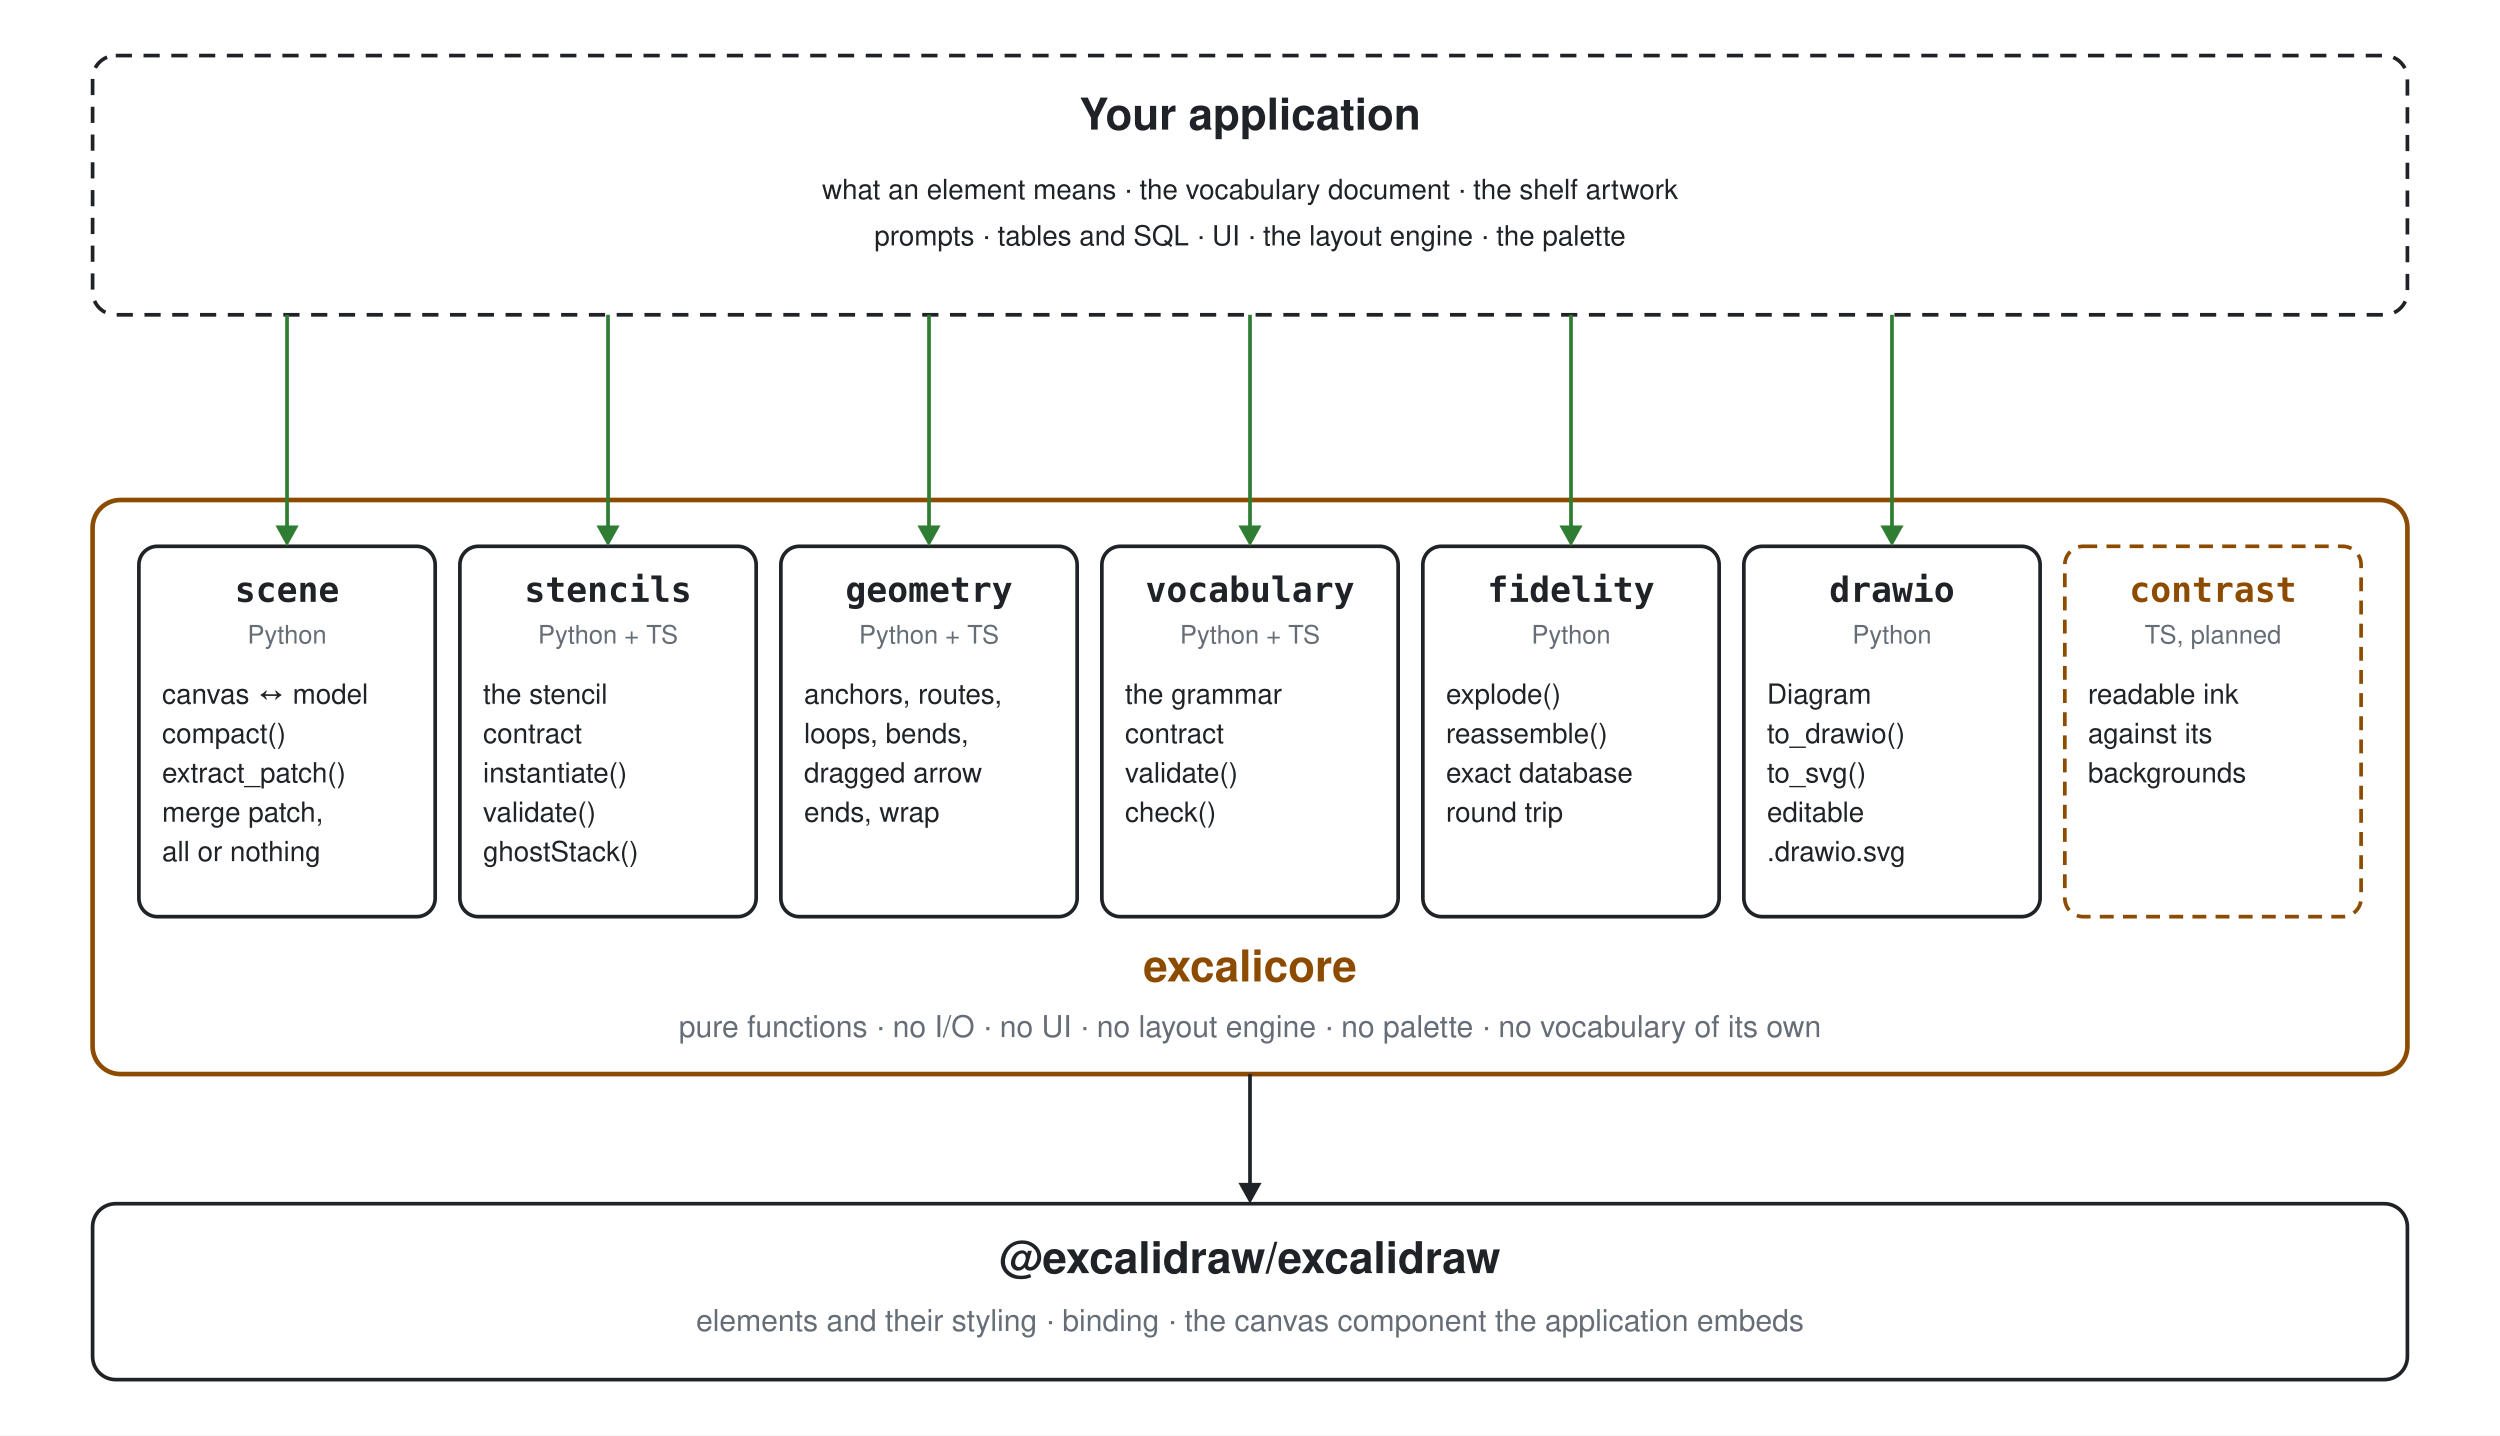
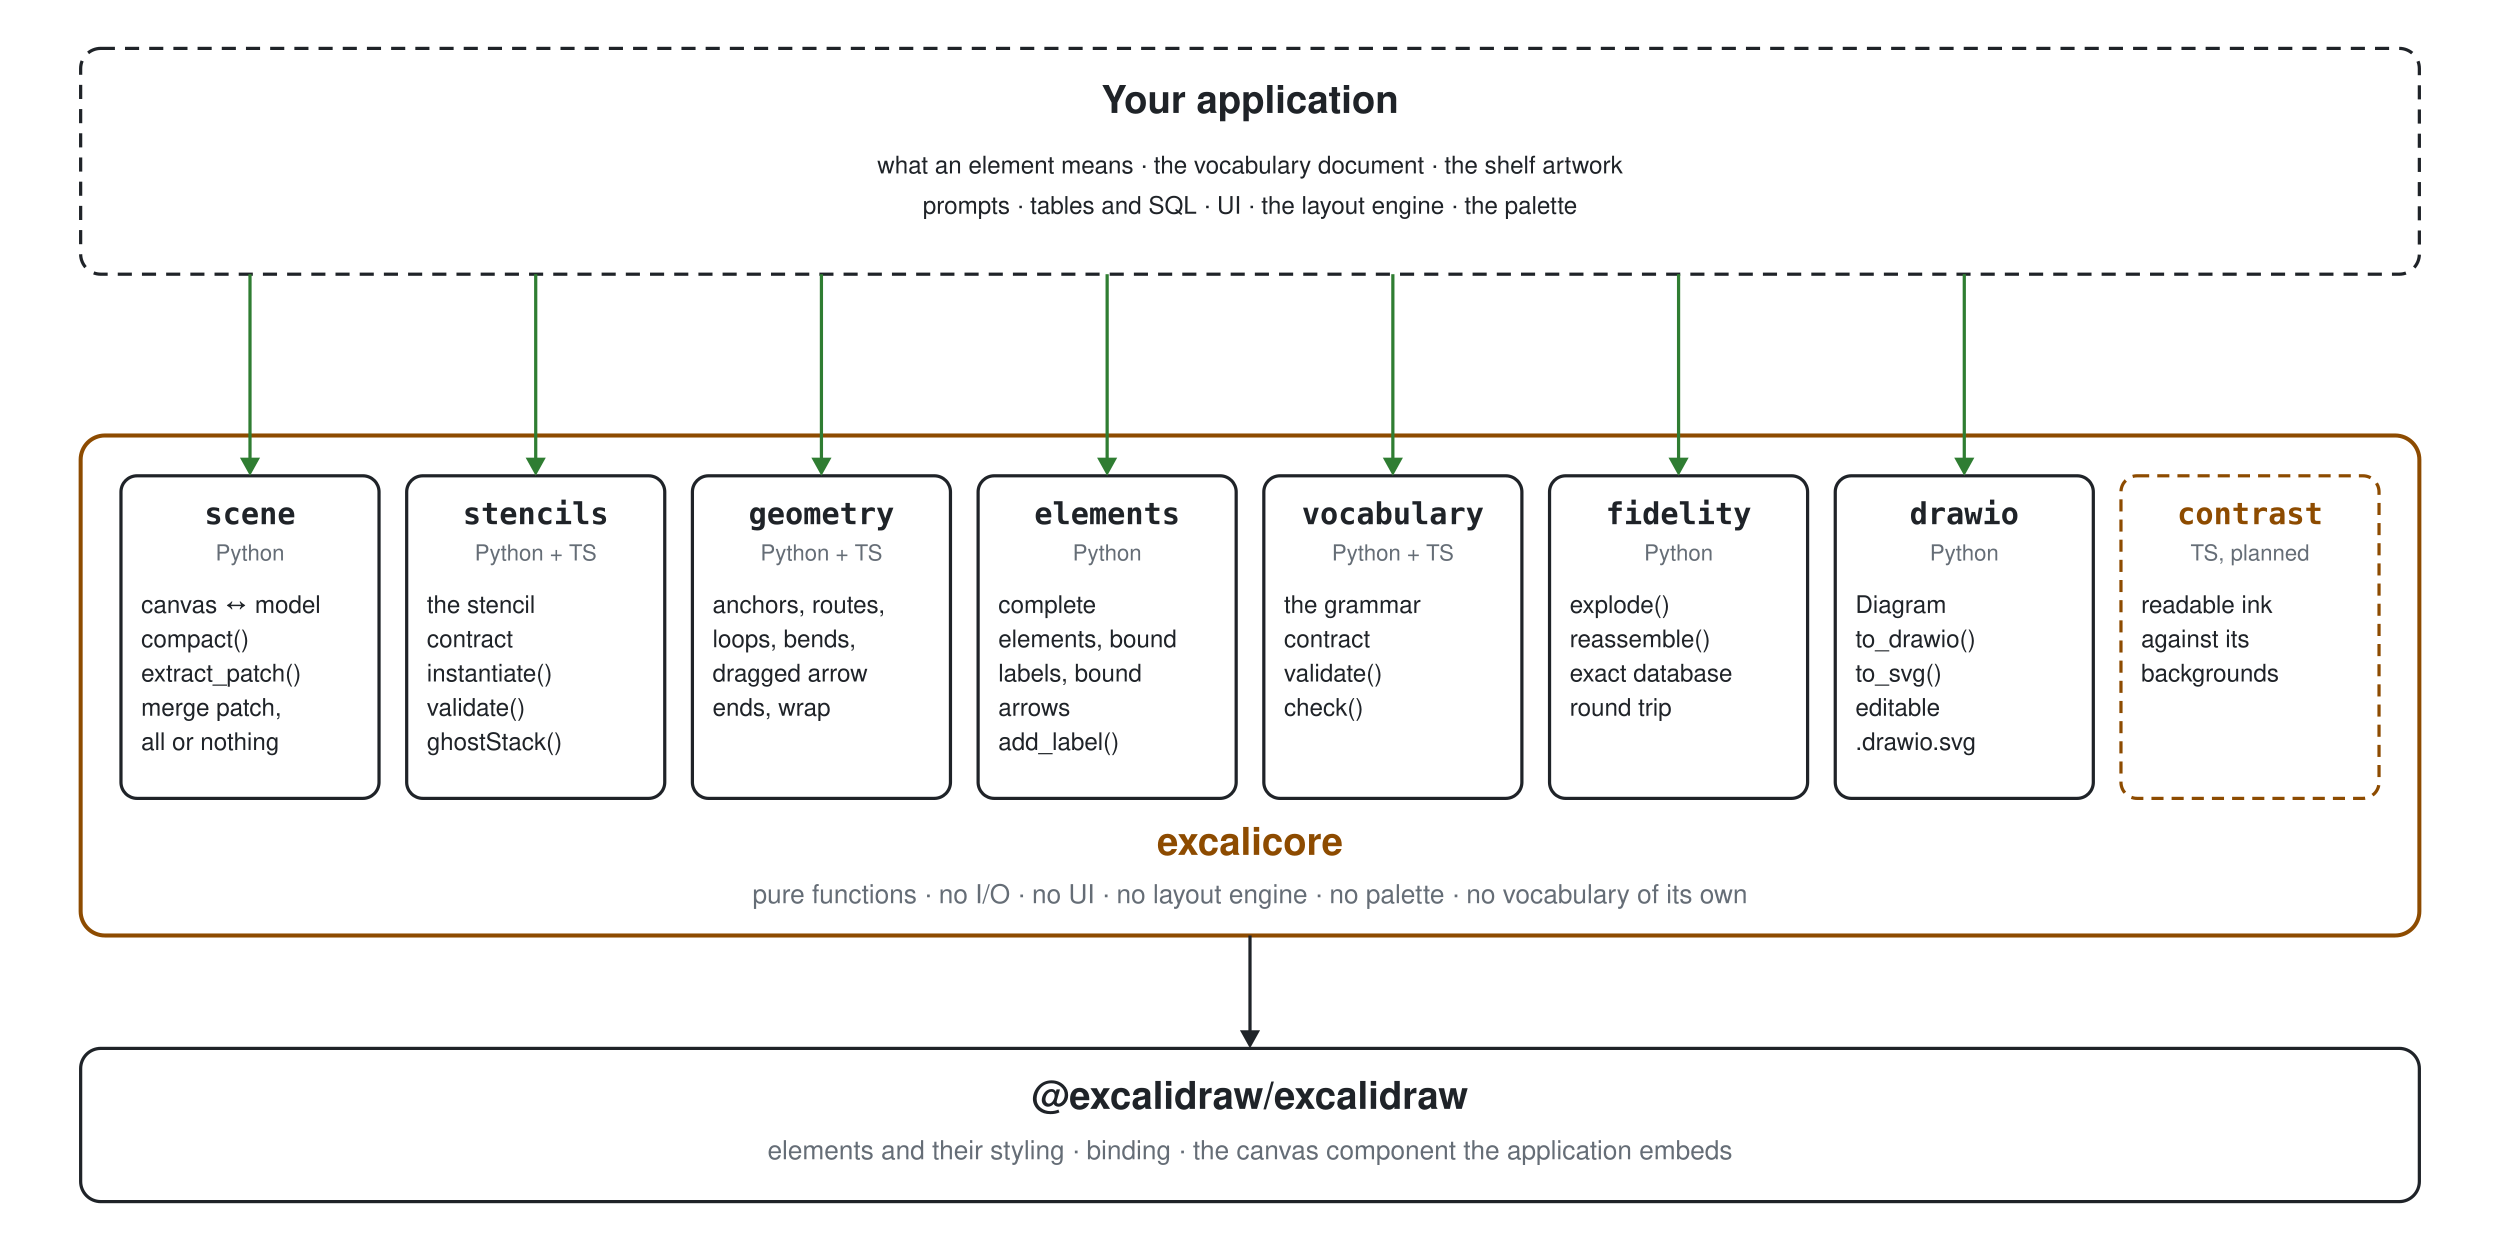
- <svg xmlns="http://www.w3.org/2000/svg" viewBox="0 0 1080 620" width="1080" height="620" role="img" aria-label="An application imports excalicore's modules; excalicore works on Excalidraw elements">
+ <svg xmlns="http://www.w3.org/2000/svg" viewBox="0 0 1240 620" width="1240" height="620" role="img" aria-label="An application imports excalicore's modules; excalicore works on Excalidraw elements">
  <style>
.bg { fill: #ffffff; }
.box { fill: none; stroke: #1f2328; stroke-width: 1.6; }
.core { fill: none; stroke: #8d4b00; stroke-width: 2; }
.app { fill: none; stroke: #1f2328; stroke-width: 1.6; stroke-dasharray: 7 5; }
.planned { fill: none; stroke: #8d4b00; stroke-width: 1.6; stroke-dasharray: 6 4; }
.use { stroke: #2f7d32; stroke-width: 1.6; fill: none; }
.down { stroke: #1f2328; stroke-width: 1.6; fill: none; }
.head-use { fill: #2f7d32; }
.head-down { fill: #1f2328; }
text { font-family: -apple-system, BlinkMacSystemFont, 'Segoe UI', Helvetica, Arial, sans-serif; fill: #1f2328; }
.title { font-size: 19px; font-weight: 600; }
.brass { fill: #8d4b00; }
.name { font-size: 15px; font-weight: 600; font-family: ui-monospace, SFMono-Regular, Menlo, Consolas, monospace; }
.half { font-size: 11px; fill: #656d76; }
.body { font-size: 12px; }
.note { font-size: 13px; fill: #656d76; }
@media (prefers-color-scheme: dark) {
  .bg { fill: #0d1117; }
  .box, .app { stroke: #d1d7e0; }
  .core, .planned { stroke: #e3a255; }
  .use { stroke: #6fc276; }
  .head-use { fill: #6fc276; }
  .down { stroke: #d1d7e0; }
  .head-down { fill: #d1d7e0; }
  text { fill: #e6edf3; }
  .brass { fill: #e3a255; }
  .half, .note { fill: #9198a1; }
}
</style>
-   <rect x="0" y="0" width="1080" height="620" class="bg" />
-   <rect x="40" y="24" width="1000" height="112" rx="10" class="app" />
-   <text x="540.0" y="56" class="title" text-anchor="middle">Your application</text>
-   <text x="540.0" y="86" class="body" text-anchor="middle">what an element means · the vocabulary document · the shelf artwork</text>
-   <text x="540.0" y="106" class="body" text-anchor="middle">prompts · tables and SQL · UI · the layout engine · the palette</text>
-   <rect x="40" y="216" width="1000" height="248" rx="12" class="core" />
+   <rect x="0" y="0" width="1240" height="620" class="bg" />
+   <rect x="40" y="24" width="1160" height="112" rx="10" class="app" />
+   <text x="620.0" y="56" class="title" text-anchor="middle">Your application</text>
+   <text x="620.0" y="86" class="body" text-anchor="middle">what an element means · the vocabulary document · the shelf artwork</text>
+   <text x="620.0" y="106" class="body" text-anchor="middle">prompts · tables and SQL · UI · the layout engine · the palette</text>
+   <rect x="40" y="216" width="1160" height="248" rx="12" class="core" />
  <rect x="60.0" y="236" width="128" height="160" rx="8" class="box" />
  <text x="124.0" y="260" class="name" text-anchor="middle">scene</text>
  <text x="124.0" y="278" class="half" text-anchor="middle">Python</text>
  <text x="70.0" y="304" class="body" text-anchor="start">canvas ↔ model</text>
  <text x="70.0" y="321" class="body" text-anchor="start">compact()</text>
  <text x="70.0" y="338" class="body" text-anchor="start">extract_patch()</text>
  <text x="70.0" y="355" class="body" text-anchor="start">merge patch,</text>
  <text x="70.0" y="372" class="body" text-anchor="start">all or nothing</text>
-   <rect x="198.667" y="236" width="128" height="160" rx="8" class="box" />
-   <text x="262.667" y="260" class="name" text-anchor="middle">stencils</text>
-   <text x="262.667" y="278" class="half" text-anchor="middle">Python + TS</text>
-   <text x="208.667" y="304" class="body" text-anchor="start">the stencil</text>
-   <text x="208.667" y="321" class="body" text-anchor="start">contract</text>
-   <text x="208.667" y="338" class="body" text-anchor="start">instantiate()</text>
-   <text x="208.667" y="355" class="body" text-anchor="start">validate()</text>
-   <text x="208.667" y="372" class="body" text-anchor="start">ghostStack()</text>
-   <rect x="337.333" y="236" width="128" height="160" rx="8" class="box" />
-   <text x="401.333" y="260" class="name" text-anchor="middle">geometry</text>
-   <text x="401.333" y="278" class="half" text-anchor="middle">Python + TS</text>
-   <text x="347.333" y="304" class="body" text-anchor="start">anchors, routes,</text>
-   <text x="347.333" y="321" class="body" text-anchor="start">loops, bends,</text>
-   <text x="347.333" y="338" class="body" text-anchor="start">dragged arrow</text>
-   <text x="347.333" y="355" class="body" text-anchor="start">ends, wrap</text>
-   <rect x="476.0" y="236" width="128" height="160" rx="8" class="box" />
-   <text x="540.0" y="260" class="name" text-anchor="middle">vocabulary</text>
-   <text x="540.0" y="278" class="half" text-anchor="middle">Python + TS</text>
-   <text x="486.0" y="304" class="body" text-anchor="start">the grammar</text>
-   <text x="486.0" y="321" class="body" text-anchor="start">contract</text>
-   <text x="486.0" y="338" class="body" text-anchor="start">validate()</text>
-   <text x="486.0" y="355" class="body" text-anchor="start">check()</text>
-   <rect x="614.667" y="236" width="128" height="160" rx="8" class="box" />
-   <text x="678.667" y="260" class="name" text-anchor="middle">fidelity</text>
-   <text x="678.667" y="278" class="half" text-anchor="middle">Python</text>
-   <text x="624.667" y="304" class="body" text-anchor="start">explode()</text>
-   <text x="624.667" y="321" class="body" text-anchor="start">reassemble()</text>
-   <text x="624.667" y="338" class="body" text-anchor="start">exact database</text>
-   <text x="624.667" y="355" class="body" text-anchor="start">round trip</text>
-   <rect x="753.333" y="236" width="128" height="160" rx="8" class="box" />
-   <text x="817.333" y="260" class="name" text-anchor="middle">drawio</text>
-   <text x="817.333" y="278" class="half" text-anchor="middle">Python</text>
-   <text x="763.333" y="304" class="body" text-anchor="start">Diagram</text>
-   <text x="763.333" y="321" class="body" text-anchor="start">to_drawio()</text>
-   <text x="763.333" y="338" class="body" text-anchor="start">to_svg()</text>
-   <text x="763.333" y="355" class="body" text-anchor="start">editable</text>
-   <text x="763.333" y="372" class="body" text-anchor="start">.drawio.svg</text>
-   <rect x="892.0" y="236" width="128" height="160" rx="8" class="planned" />
-   <text x="956.0" y="260" class="name brass" text-anchor="middle">contrast</text>
-   <text x="956.0" y="278" class="half" text-anchor="middle">TS, planned</text>
-   <text x="902.0" y="304" class="body" text-anchor="start">readable ink</text>
-   <text x="902.0" y="321" class="body" text-anchor="start">against its</text>
-   <text x="902.0" y="338" class="body" text-anchor="start">backgrounds</text>
-   <text x="540.0" y="424" class="title brass" text-anchor="middle">excalicore</text>
-   <text x="540.0" y="448" class="note" text-anchor="middle">pure functions · no I/O · no UI · no layout engine · no palette · no vocabulary of its own</text>
-   <rect x="40" y="520" width="1000" height="76" rx="10" class="box" />
-   <text x="540.0" y="550" class="title" text-anchor="middle">@excalidraw/excalidraw</text>
-   <text x="540.0" y="575" class="note" text-anchor="middle">elements and their styling · binding · the canvas component the application embeds</text>
+   <rect x="201.714" y="236" width="128" height="160" rx="8" class="box" />
+   <text x="265.714" y="260" class="name" text-anchor="middle">stencils</text>
+   <text x="265.714" y="278" class="half" text-anchor="middle">Python + TS</text>
+   <text x="211.714" y="304" class="body" text-anchor="start">the stencil</text>
+   <text x="211.714" y="321" class="body" text-anchor="start">contract</text>
+   <text x="211.714" y="338" class="body" text-anchor="start">instantiate()</text>
+   <text x="211.714" y="355" class="body" text-anchor="start">validate()</text>
+   <text x="211.714" y="372" class="body" text-anchor="start">ghostStack()</text>
+   <rect x="343.429" y="236" width="128" height="160" rx="8" class="box" />
+   <text x="407.429" y="260" class="name" text-anchor="middle">geometry</text>
+   <text x="407.429" y="278" class="half" text-anchor="middle">Python + TS</text>
+   <text x="353.429" y="304" class="body" text-anchor="start">anchors, routes,</text>
+   <text x="353.429" y="321" class="body" text-anchor="start">loops, bends,</text>
+   <text x="353.429" y="338" class="body" text-anchor="start">dragged arrow</text>
+   <text x="353.429" y="355" class="body" text-anchor="start">ends, wrap</text>
+   <rect x="485.143" y="236" width="128" height="160" rx="8" class="box" />
+   <text x="549.143" y="260" class="name" text-anchor="middle">elements</text>
+   <text x="549.143" y="278" class="half" text-anchor="middle">Python</text>
+   <text x="495.143" y="304" class="body" text-anchor="start">complete</text>
+   <text x="495.143" y="321" class="body" text-anchor="start">elements, bound</text>
+   <text x="495.143" y="338" class="body" text-anchor="start">labels, bound</text>
+   <text x="495.143" y="355" class="body" text-anchor="start">arrows</text>
+   <text x="495.143" y="372" class="body" text-anchor="start">add_label()</text>
+   <rect x="626.857" y="236" width="128" height="160" rx="8" class="box" />
+   <text x="690.857" y="260" class="name" text-anchor="middle">vocabulary</text>
+   <text x="690.857" y="278" class="half" text-anchor="middle">Python + TS</text>
+   <text x="636.857" y="304" class="body" text-anchor="start">the grammar</text>
+   <text x="636.857" y="321" class="body" text-anchor="start">contract</text>
+   <text x="636.857" y="338" class="body" text-anchor="start">validate()</text>
+   <text x="636.857" y="355" class="body" text-anchor="start">check()</text>
+   <rect x="768.571" y="236" width="128" height="160" rx="8" class="box" />
+   <text x="832.571" y="260" class="name" text-anchor="middle">fidelity</text>
+   <text x="832.571" y="278" class="half" text-anchor="middle">Python</text>
+   <text x="778.571" y="304" class="body" text-anchor="start">explode()</text>
+   <text x="778.571" y="321" class="body" text-anchor="start">reassemble()</text>
+   <text x="778.571" y="338" class="body" text-anchor="start">exact database</text>
+   <text x="778.571" y="355" class="body" text-anchor="start">round trip</text>
+   <rect x="910.286" y="236" width="128" height="160" rx="8" class="box" />
+   <text x="974.286" y="260" class="name" text-anchor="middle">drawio</text>
+   <text x="974.286" y="278" class="half" text-anchor="middle">Python</text>
+   <text x="920.286" y="304" class="body" text-anchor="start">Diagram</text>
+   <text x="920.286" y="321" class="body" text-anchor="start">to_drawio()</text>
+   <text x="920.286" y="338" class="body" text-anchor="start">to_svg()</text>
+   <text x="920.286" y="355" class="body" text-anchor="start">editable</text>
+   <text x="920.286" y="372" class="body" text-anchor="start">.drawio.svg</text>
+   <rect x="1052.0" y="236" width="128" height="160" rx="8" class="planned" />
+   <text x="1116.0" y="260" class="name brass" text-anchor="middle">contrast</text>
+   <text x="1116.0" y="278" class="half" text-anchor="middle">TS, planned</text>
+   <text x="1062.0" y="304" class="body" text-anchor="start">readable ink</text>
+   <text x="1062.0" y="321" class="body" text-anchor="start">against its</text>
+   <text x="1062.0" y="338" class="body" text-anchor="start">backgrounds</text>
+   <text x="620.0" y="424" class="title brass" text-anchor="middle">excalicore</text>
+   <text x="620.0" y="448" class="note" text-anchor="middle">pure functions · no I/O · no UI · no layout engine · no palette · no vocabulary of its own</text>
+   <rect x="40" y="520" width="1160" height="76" rx="10" class="box" />
+   <text x="620.0" y="550" class="title" text-anchor="middle">@excalidraw/excalidraw</text>
+   <text x="620.0" y="575" class="note" text-anchor="middle">elements and their styling · binding · the canvas component the application embeds</text>
  <line x1="124.0" y1="136" x2="124.0" y2="229" class="use" />
  <path d="M119.0,227 L124.0,236 L129.0,227 Z" class="head-use" />
-   <line x1="262.667" y1="136" x2="262.667" y2="229" class="use" />
-   <path d="M257.667,227 L262.667,236 L267.667,227 Z" class="head-use" />
-   <line x1="401.333" y1="136" x2="401.333" y2="229" class="use" />
-   <path d="M396.333,227 L401.333,236 L406.333,227 Z" class="head-use" />
-   <line x1="540.0" y1="136" x2="540.0" y2="229" class="use" />
-   <path d="M535.0,227 L540.0,236 L545.0,227 Z" class="head-use" />
-   <line x1="678.667" y1="136" x2="678.667" y2="229" class="use" />
-   <path d="M673.667,227 L678.667,236 L683.667,227 Z" class="head-use" />
-   <line x1="817.333" y1="136" x2="817.333" y2="229" class="use" />
-   <path d="M812.333,227 L817.333,236 L822.333,227 Z" class="head-use" />
-   <line x1="540.0" y1="464" x2="540.0" y2="513" class="down" />
-   <path d="M535.0,511 L540.0,520 L545.0,511 Z" class="head-down" />
+   <line x1="265.714" y1="136" x2="265.714" y2="229" class="use" />
+   <path d="M260.714,227 L265.714,236 L270.714,227 Z" class="head-use" />
+   <line x1="407.429" y1="136" x2="407.429" y2="229" class="use" />
+   <path d="M402.429,227 L407.429,236 L412.429,227 Z" class="head-use" />
+   <line x1="549.143" y1="136" x2="549.143" y2="229" class="use" />
+   <path d="M544.143,227 L549.143,236 L554.143,227 Z" class="head-use" />
+   <line x1="690.857" y1="136" x2="690.857" y2="229" class="use" />
+   <path d="M685.857,227 L690.857,236 L695.857,227 Z" class="head-use" />
+   <line x1="832.571" y1="136" x2="832.571" y2="229" class="use" />
+   <path d="M827.571,227 L832.571,236 L837.571,227 Z" class="head-use" />
+   <line x1="974.286" y1="136" x2="974.286" y2="229" class="use" />
+   <path d="M969.286,227 L974.286,236 L979.286,227 Z" class="head-use" />
+   <line x1="620.0" y1="464" x2="620.0" y2="513" class="down" />
+   <path d="M615.0,511 L620.0,520 L625.0,511 Z" class="head-down" />
</svg>
